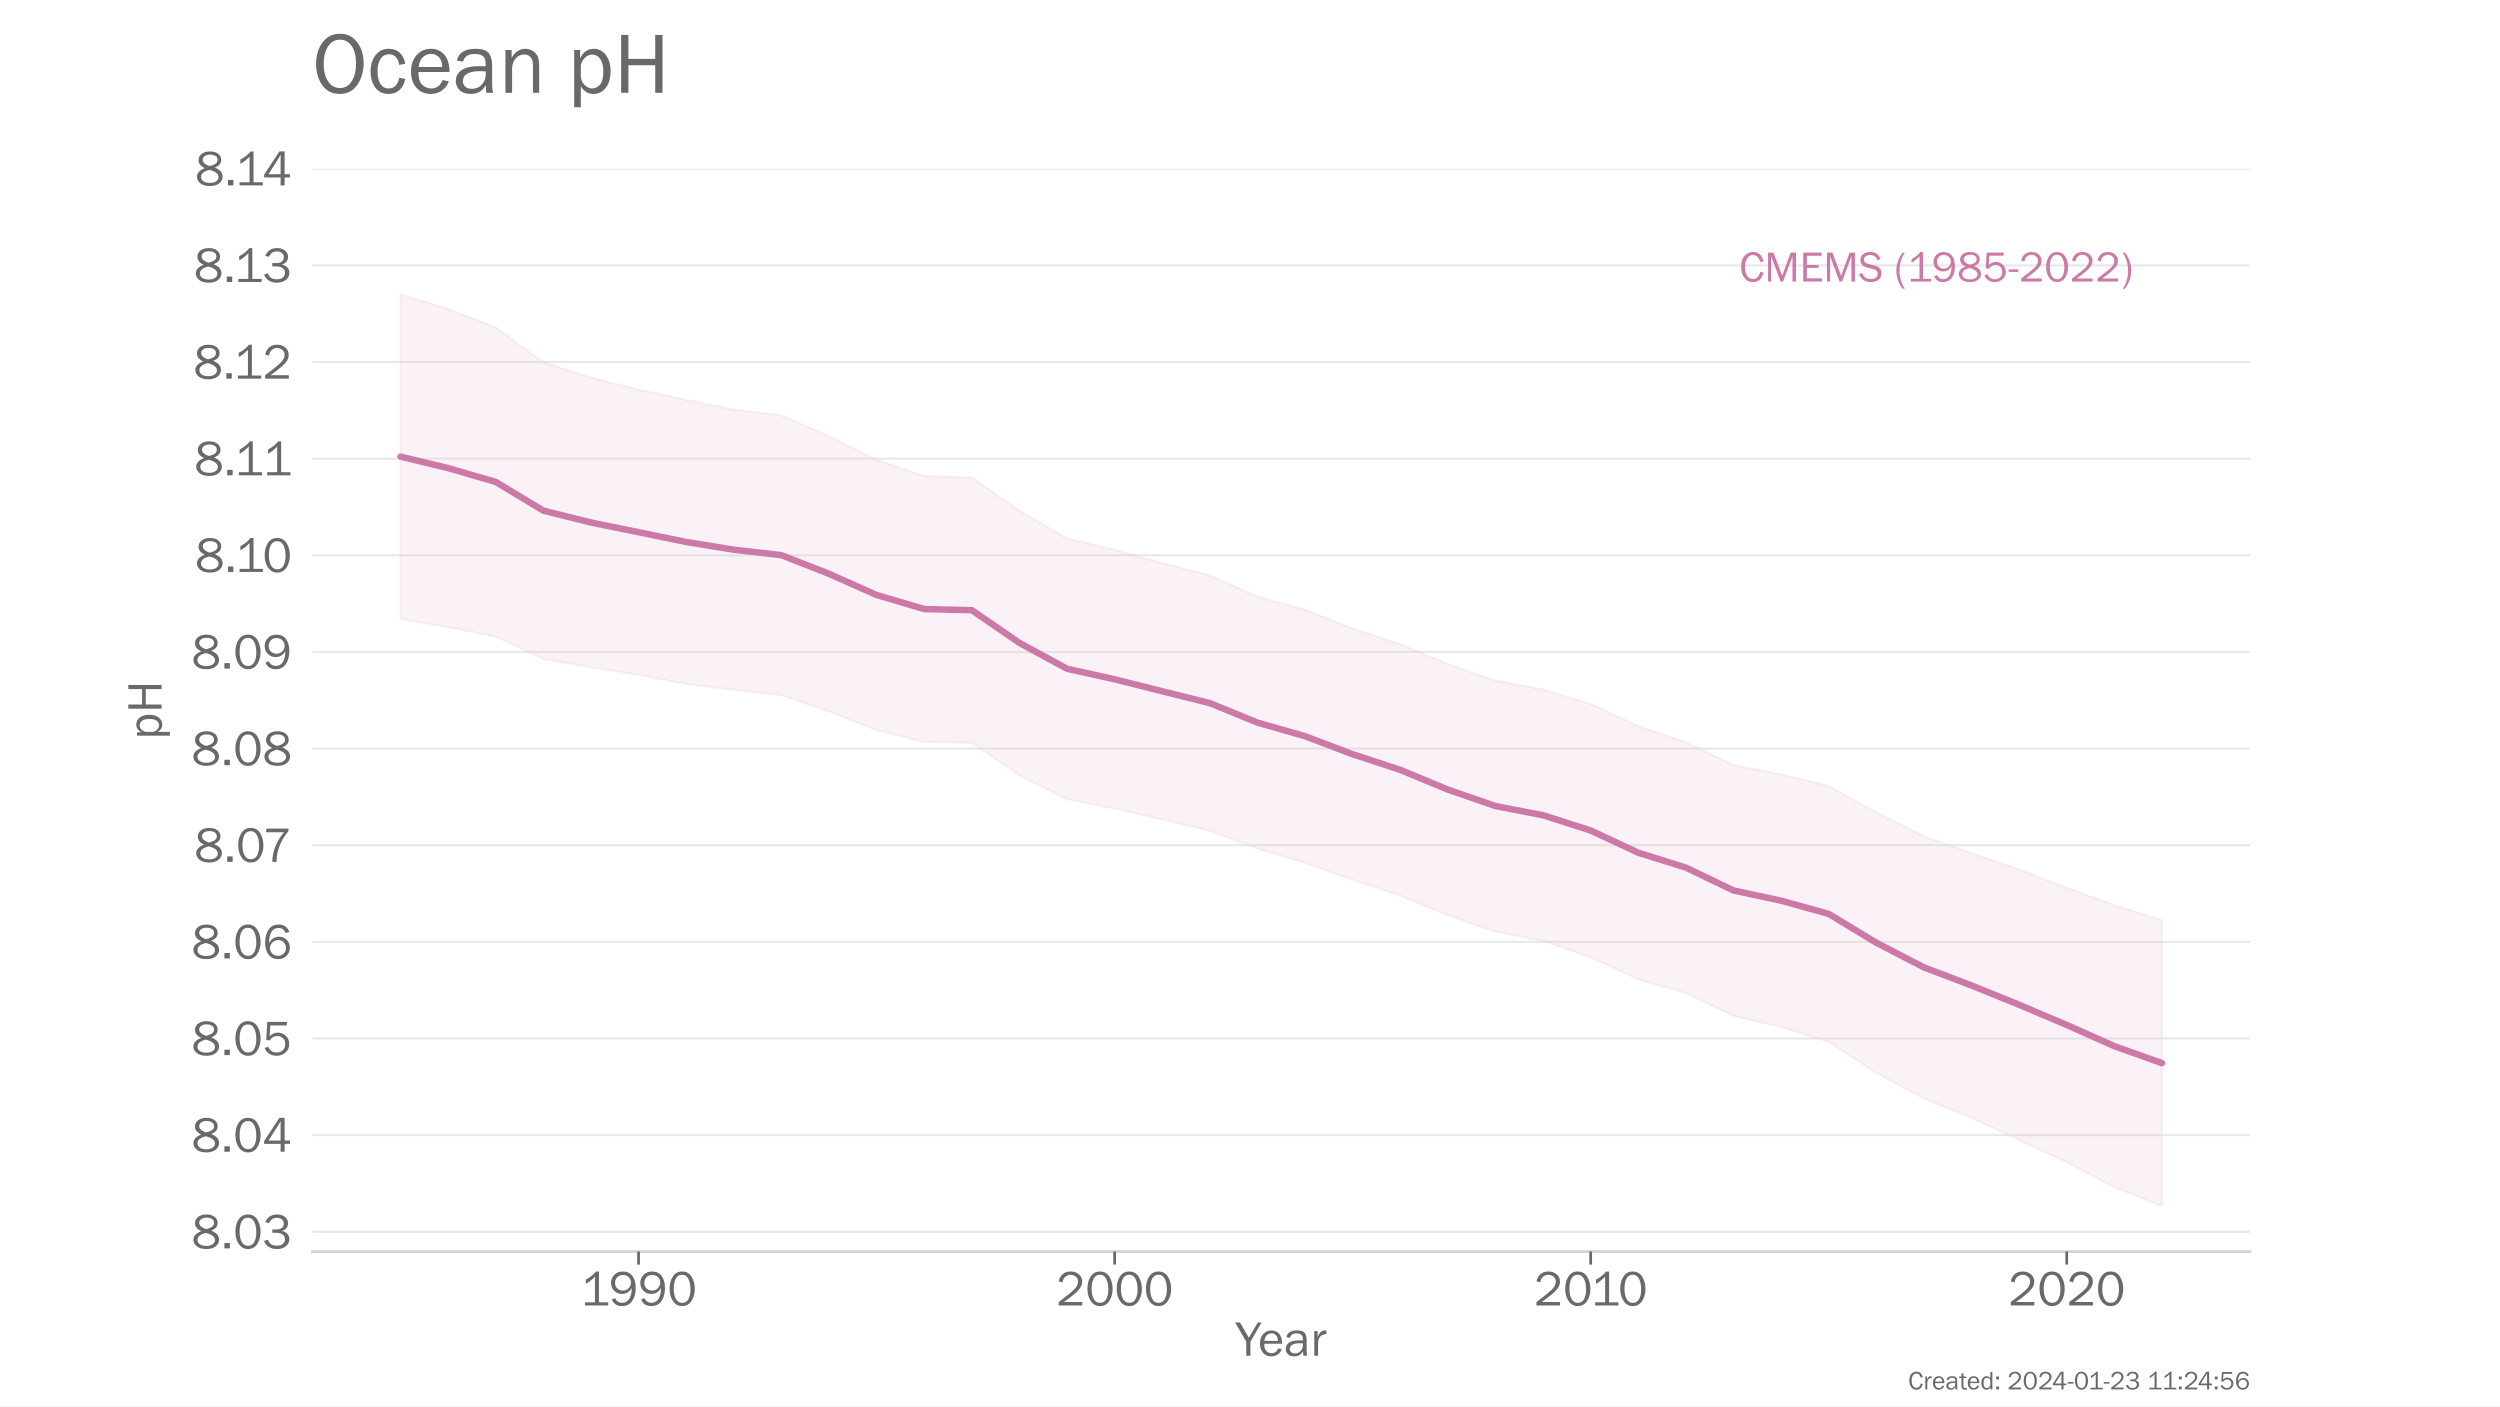
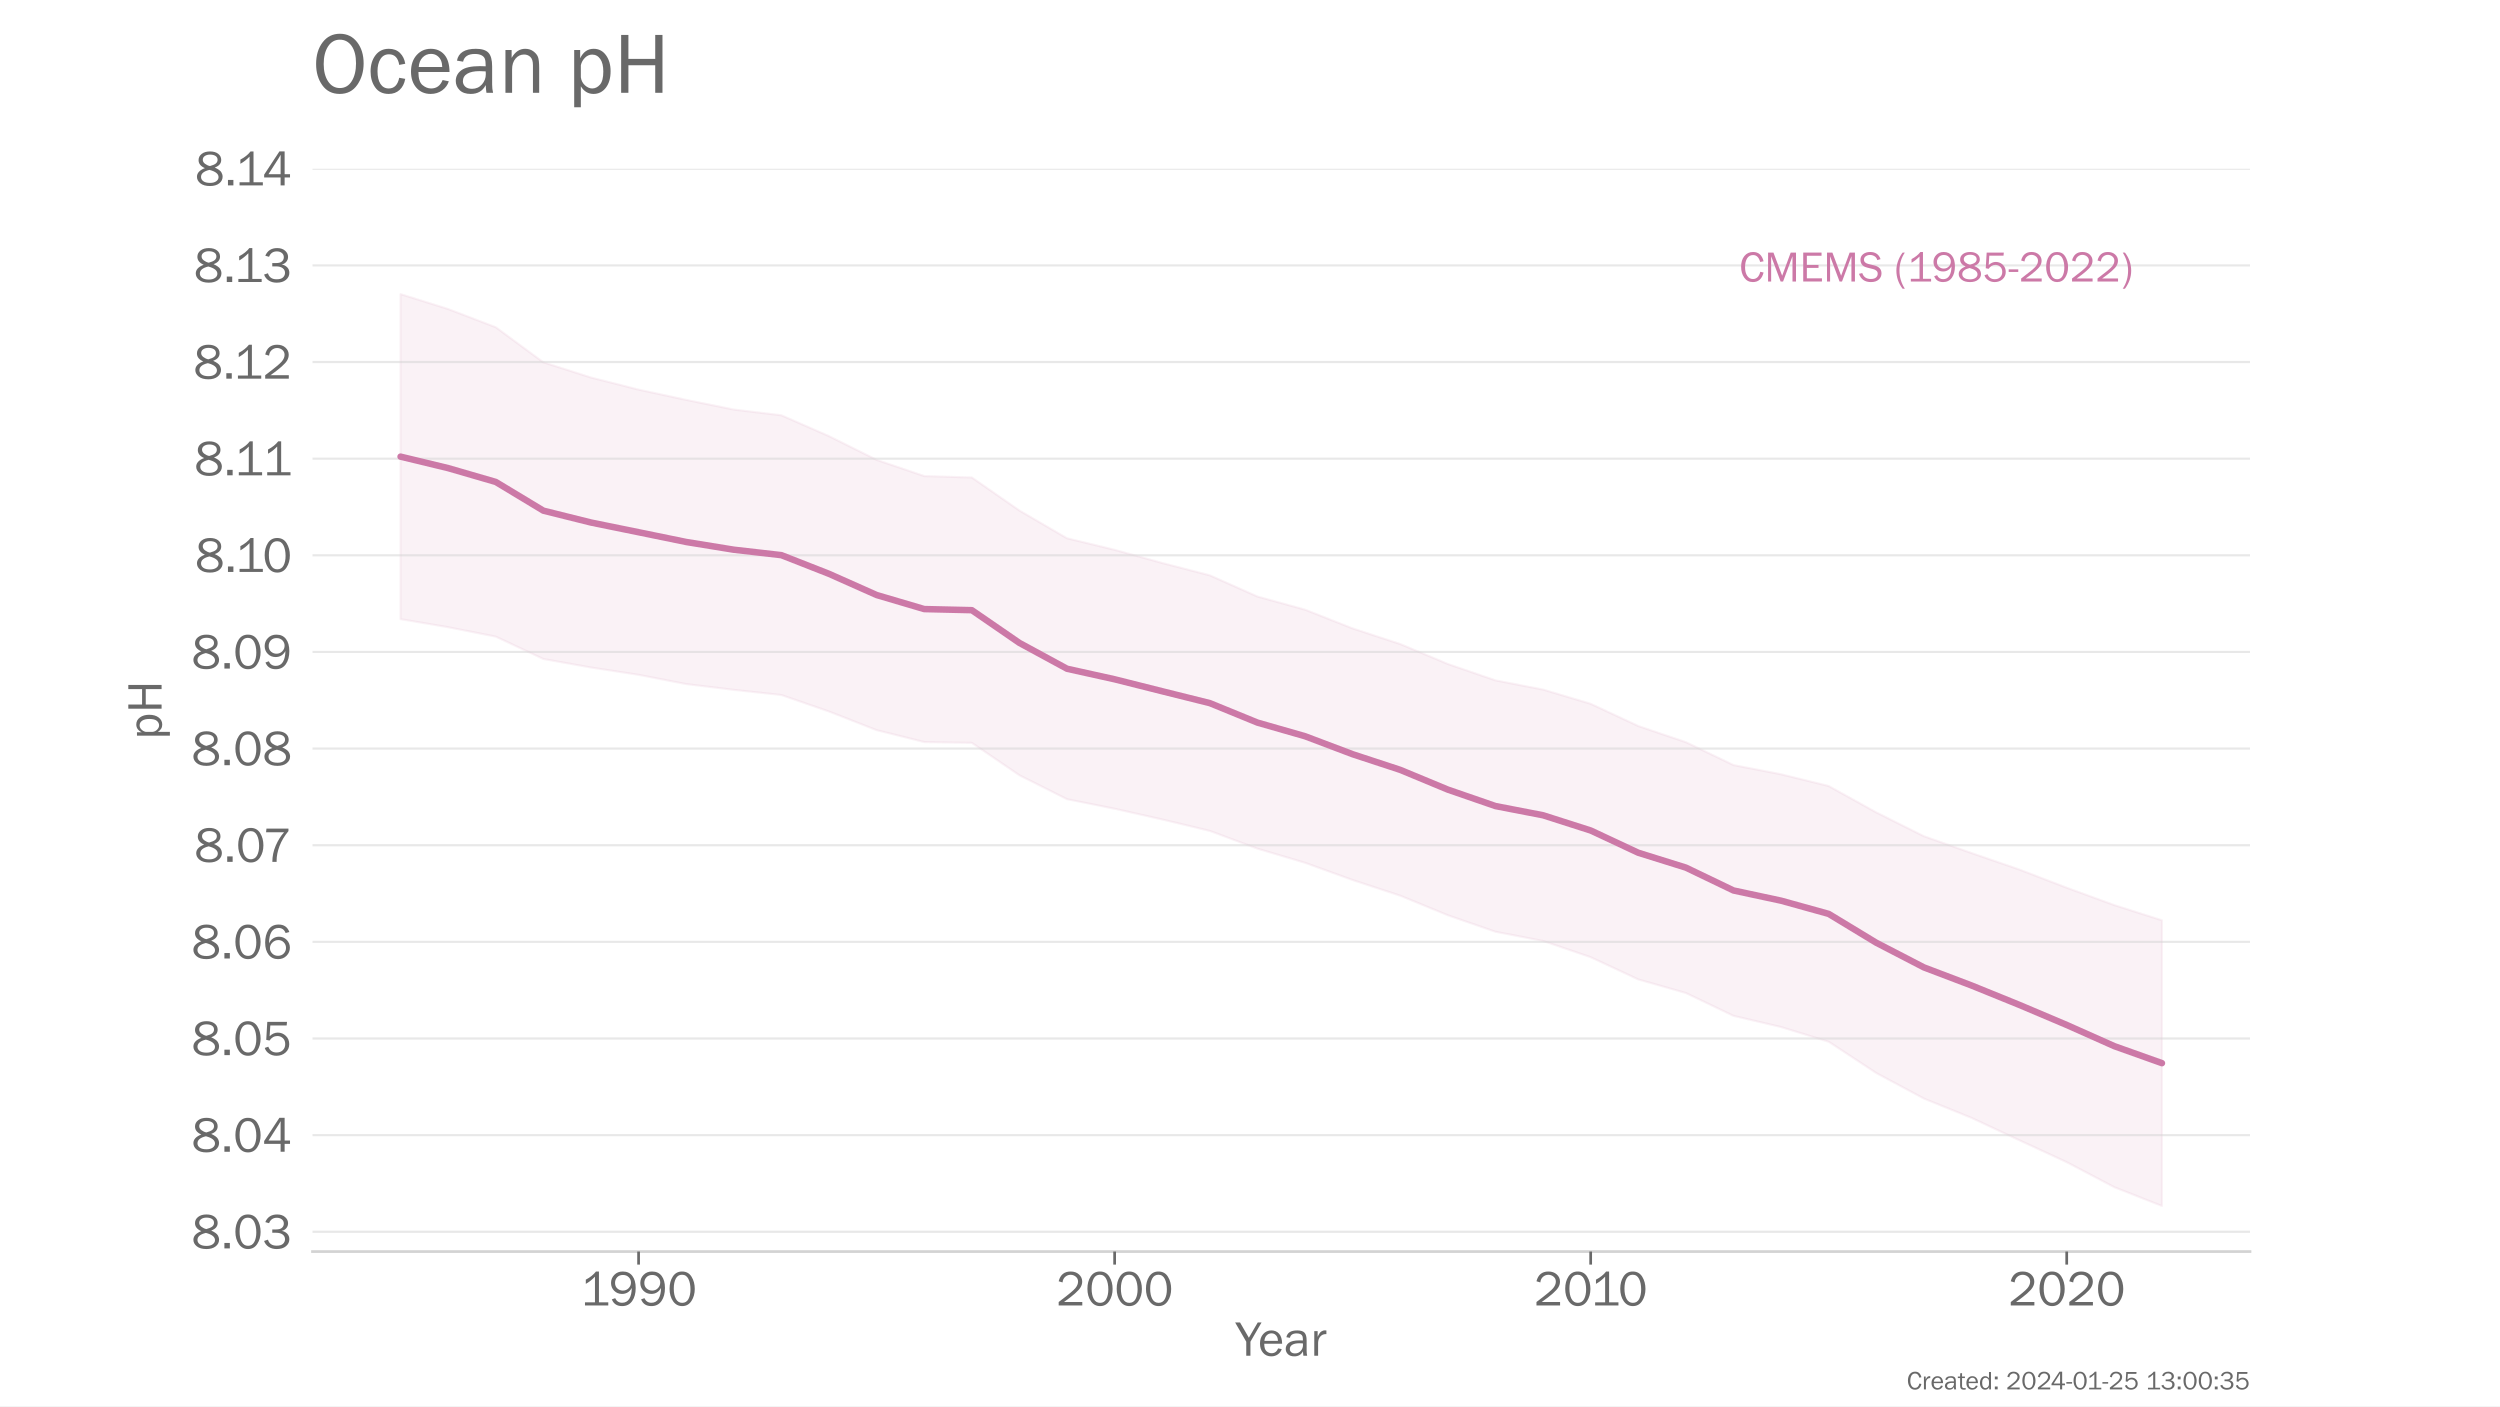
<svg xmlns="http://www.w3.org/2000/svg" xmlns:xlink="http://www.w3.org/1999/xlink" height="648pt" version="1.1" viewBox="0 0 1152 648" width="1152pt">
  <defs>
    <style type="text/css">*{stroke-linecap:butt;stroke-linejoin:round;}</style>
  </defs>
  <g id="figure_1">
    <g id="patch_1">
      <path d="M 0 648  L 1152 648  L 1152 0  L 0 0  z " style="fill:#ffffff;" />
    </g>
    <g id="axes_1">
      <g id="patch_2">
        <path d="M 144 576.72  L 1036.8 576.72  L 1036.8 77.76  L 144 77.76  z " style="fill:none;" />
      </g>
      <g id="PolyCollection_1">
        <defs>
-           <path d="M 184.582 -362.693  L 184.582 -512.468  L 206.518 -505.59  L 228.454 -497.2  L 250.39 -481.033  L 272.326 -474.03  L 294.262 -468.456  L 316.199 -463.726  L 338.135 -459.268  L 360.071 -456.632  L 382.007 -447.012  L 403.943 -436.083  L 425.879 -428.623  L 447.815 -427.968  L 469.751 -412.737  L 491.687 -399.957  L 513.624 -394.634  L 535.56 -388.554  L 557.496 -382.875  L 579.432 -373.111  L 601.368 -367.052  L 623.304 -358.414  L 645.24 -351.218  L 667.176 -342.025  L 689.113 -334.484  L 711.049 -330.232  L 732.985 -323.684  L 754.921 -313.441  L 776.857 -305.994  L 798.793 -295.451  L 820.729 -291.201  L 842.665 -285.787  L 864.601 -273.626  L 886.538 -262.672  L 908.474 -254.907  L 930.41 -247.355  L 952.346 -238.926  L 974.282 -230.919  L 996.218 -223.917  L 996.218 -92.289  L 996.218 -92.289  L 974.282 -100.932  L 952.346 -112.46  L 930.41 -122.615  L 908.474 -132.874  L 886.538 -141.774  L 864.601 -153.531  L 842.665 -167.964  L 820.729 -174.73  L 798.793 -179.882  L 776.857 -190.412  L 754.921 -196.665  L 732.985 -206.925  L 711.049 -214.409  L 689.113 -218.642  L 667.176 -226.253  L 645.24 -235.262  L 623.304 -242.479  L 601.368 -250.421  L 579.432 -256.942  L 557.496 -265.116  L 535.56 -270.376  L 513.624 -275.33  L 491.687 -279.723  L 469.751 -290.751  L 447.815 -305.698  L 425.879 -306.053  L 403.943 -311.546  L 382.007 -320.135  L 360.071 -327.731  L 338.135 -330.116  L 316.199 -332.775  L 294.262 -337.04  L 272.326 -340.41  L 250.39 -344.329  L 228.454 -354.637  L 206.518 -358.979  L 184.582 -362.693  z " id="mdb2632f5c4" style="stroke:#cc79a7;stroke-opacity:0.1;" />
+           <path d="M 184.582 -362.693  L 184.582 -512.468  L 206.518 -505.59  L 228.454 -497.2  L 250.39 -481.033  L 272.326 -474.03  L 294.262 -468.456  L 316.199 -463.726  L 338.135 -459.268  L 360.071 -456.632  L 382.007 -447.012  L 403.943 -436.083  L 425.879 -428.623  L 447.815 -427.968  L 469.751 -412.737  L 491.687 -399.957  L 513.624 -394.634  L 535.56 -388.554  L 557.496 -382.875  L 579.432 -373.111  L 601.368 -367.052  L 623.304 -358.414  L 645.24 -351.218  L 667.176 -342.025  L 689.113 -334.484  L 711.049 -330.232  L 732.985 -323.684  L 754.921 -313.441  L 776.857 -305.994  L 798.793 -295.451  L 820.729 -291.201  L 842.665 -285.787  L 864.601 -273.626  L 886.538 -262.672  L 908.474 -254.907  L 930.41 -247.355  L 952.346 -238.926  L 974.282 -230.919  L 996.218 -223.917  L 996.218 -92.289  L 996.218 -92.289  L 974.282 -100.932  L 952.346 -112.46  L 930.41 -122.615  L 908.474 -132.874  L 886.538 -141.774  L 864.601 -153.531  L 842.665 -167.964  L 820.729 -174.73  L 798.793 -179.882  L 776.857 -190.412  L 754.921 -196.665  L 732.985 -206.925  L 711.049 -214.409  L 689.113 -218.642  L 667.176 -226.253  L 645.24 -235.262  L 623.304 -242.479  L 601.368 -250.421  L 579.432 -256.942  L 557.496 -265.116  L 535.56 -270.376  L 513.624 -275.33  L 491.687 -279.723  L 469.751 -290.751  L 447.815 -305.698  L 425.879 -306.053  L 403.943 -311.546  L 382.007 -320.135  L 360.071 -327.731  L 338.135 -330.116  L 316.199 -332.775  L 294.262 -337.04  L 272.326 -340.41  L 250.39 -344.329  L 228.454 -354.637  L 206.518 -358.979  L 184.582 -362.693  z " id="mbf940d2baa" style="stroke:#cc79a7;stroke-opacity:0.1;" />
        </defs>
-         <g clip-path="url(#p70423dcedb)">
-           <use style="fill:#cc79a7;fill-opacity:0.1;stroke:#cc79a7;stroke-opacity:0.1;" x="0" xlink:href="#mdb2632f5c4" y="648" />
+         <g clip-path="url(#p3efdda2c97)">
+           <use style="fill:#cc79a7;fill-opacity:0.1;stroke:#cc79a7;stroke-opacity:0.1;" x="0" xlink:href="#mbf940d2baa" y="648" />
        </g>
      </g>
      <g id="patch_3">
        <path d="M 144 576.72  L 1036.8 576.72  " style="fill:none;stroke:#d3d3d3;stroke-linecap:square;stroke-linejoin:miter;stroke-width:1.25;" />
      </g>
      <g id="matplotlib.axis_1">
        <g id="xtick_1">
          <g id="line2d_1">
            <defs>
-               <path d="M 0 0  L 0 6  " id="mc99ee9c9a3" style="stroke:#696969;stroke-width:1.25;" />
+               <path d="M 0 0  L 0 6  " id="mc459b789fd" style="stroke:#696969;stroke-width:1.25;" />
            </defs>
            <g>
-               <use style="fill:#696969;stroke:#696969;stroke-width:1.25;" x="294.262" xlink:href="#mc99ee9c9a3" y="576.72" />
+               <use style="fill:#696969;stroke:#696969;stroke-width:1.25;" x="294.262" xlink:href="#mc459b789fd" y="576.72" />
            </g>
          </g>
          <g id="text_1">
            <g style="fill:#696969;" transform="translate(267.4458 601.5509)scale(0.23 -0.23)">
              <defs>
                <path d="M 55.859 6.203  L 55.859 0  L 9.188 0  L 9.188 6.203  L 29.203 6.203  L 29.203 57.672  Q 20.359 48.438 10.844 43.266  L 10.844 51.656  Q 23.969 58.547 31.203 68.016  L 37.156 68.016  L 37.156 6.203  z " id="FranklinGothic-Book-49" />
                <path d="M 5.719 12.156  L 12.406 14.594  Q 16.547 5.375 26.375 5.375  Q 35.891 5.375 40.703 13.375  Q 45.516 21.391 45.656 35.109  Q 39.109 23.094 25.984 23.094  Q 16.703 23.094 10.406 29.422  Q 4.109 35.75 4.109 45.062  Q 4.109 54.547 10.719 61.281  Q 17.328 68.016 27.594 68.016  Q 40.141 68.016 46.828 59.203  Q 53.516 50.391 53.516 34.969  Q 53.516 18.75 46.438 8.719  Q 39.359 -1.312 26.266 -1.312  Q 10.984 -1.312 5.719 12.156  z M 27.828 29.781  Q 34.719 29.781 39.375 34.594  Q 44.047 39.406 44.047 45.844  Q 44.047 52.094 39.625 56.578  Q 35.203 61.078 27.984 61.078  Q 20.656 61.078 16.406 56.469  Q 12.156 51.859 12.156 45.219  Q 12.156 38.094 16.859 33.938  Q 21.578 29.781 27.828 29.781  z " id="FranklinGothic-Book-57" />
                <path d="M 29.391 -1.312  Q 17.875 -1.312 10.984 8.672  Q 4.109 18.656 4.109 33.453  Q 4.109 48 10.641 58  Q 17.188 68.016 29.156 68.016  Q 41.656 68.016 48.125 57.562  Q 54.594 47.125 54.594 33.062  Q 54.594 19.281 47.953 8.984  Q 41.312 -1.312 29.391 -1.312  z M 29.438 5.219  Q 37.891 5.219 41.938 12.859  Q 46 20.516 46 32.078  Q 46 44.734 41.844 53.125  Q 37.703 61.531 29.047 61.531  Q 20.703 61.531 16.625 53.859  Q 12.547 46.188 12.547 33.688  Q 12.547 20.703 16.844 12.953  Q 21.141 5.219 29.438 5.219  z " id="FranklinGothic-Book-48" />
              </defs>
              <use xlink:href="#FranklinGothic-Book-49" />
              <use x="57.268" xlink:href="#FranklinGothic-Book-57" />
              <use x="115.91" xlink:href="#FranklinGothic-Book-57" />
              <use x="174.553" xlink:href="#FranklinGothic-Book-48" />
            </g>
          </g>
        </g>
        <g id="xtick_2">
          <g id="line2d_2">
            <g>
-               <use style="fill:#696969;stroke:#696969;stroke-width:1.25;" x="513.624" xlink:href="#mc99ee9c9a3" y="576.72" />
+               <use style="fill:#696969;stroke:#696969;stroke-width:1.25;" x="513.624" xlink:href="#mc459b789fd" y="576.72" />
            </g>
          </g>
          <g id="text_2">
            <g style="fill:#696969;" transform="translate(486.6489 601.5509)scale(0.23 -0.23)">
              <defs>
                <path d="M 52.484 6.938  L 52.484 0  L 5.172 0  L 5.172 6.938  Q 33.203 27.938 38.594 34.594  Q 44 41.266 44 47.797  Q 44 53.906 39.453 57.656  Q 34.906 61.422 29 61.422  Q 22.906 61.422 18.219 57.297  Q 13.531 53.172 12.938 46.094  L 5.172 48.438  Q 10.062 68.016 29.109 68.016  Q 39.406 68.016 45.844 62.156  Q 52.297 56.297 52.297 47.859  Q 52.297 42.047 49.234 36.672  Q 46.188 31.297 37.688 23.828  Q 29.203 16.359 15.719 6.938  z " id="FranklinGothic-Book-50" />
              </defs>
              <use xlink:href="#FranklinGothic-Book-50" />
              <use x="58.643" xlink:href="#FranklinGothic-Book-48" />
              <use x="117.285" xlink:href="#FranklinGothic-Book-48" />
              <use x="175.928" xlink:href="#FranklinGothic-Book-48" />
            </g>
          </g>
        </g>
        <g id="xtick_3">
          <g id="line2d_3">
            <g>
-               <use style="fill:#696969;stroke:#696969;stroke-width:1.25;" x="732.985" xlink:href="#mc99ee9c9a3" y="576.72" />
+               <use style="fill:#696969;stroke:#696969;stroke-width:1.25;" x="732.985" xlink:href="#mc459b789fd" y="576.72" />
            </g>
          </g>
          <g id="text_3">
            <g style="fill:#696969;" transform="translate(706.8151 601.5509)scale(0.23 -0.23)">
              <use xlink:href="#FranklinGothic-Book-50" />
              <use x="58.643" xlink:href="#FranklinGothic-Book-48" />
              <use x="113.535" xlink:href="#FranklinGothic-Book-49" />
              <use x="168.928" xlink:href="#FranklinGothic-Book-48" />
            </g>
          </g>
        </g>
        <g id="xtick_4">
          <g id="line2d_4">
            <g>
-               <use style="fill:#696969;stroke:#696969;stroke-width:1.25;" x="952.346" xlink:href="#mc99ee9c9a3" y="576.72" />
+               <use style="fill:#696969;stroke:#696969;stroke-width:1.25;" x="952.346" xlink:href="#mc459b789fd" y="576.72" />
            </g>
          </g>
          <g id="text_4">
            <g style="fill:#696969;" transform="translate(925.3713 601.5509)scale(0.23 -0.23)">
              <use xlink:href="#FranklinGothic-Book-50" />
              <use x="58.643" xlink:href="#FranklinGothic-Book-48" />
              <use x="117.285" xlink:href="#FranklinGothic-Book-50" />
              <use x="175.928" xlink:href="#FranklinGothic-Book-48" />
            </g>
          </g>
        </g>
        <g id="text_5">
          <g style="fill:#696969;" transform="translate(569.3658 624.7128)scale(0.23 -0.23)">
            <defs>
              <path d="M 52 66.656  L 29.688 28.031  L 29.688 0  L 21.344 0  L 21.344 28.031  L -0.984 66.656  L 8.844 66.656  L 26.562 35.984  L 44.391 66.656  z " id="FranklinGothic-Book-89" />
              <path d="M 40.234 14.703  L 47.359 13.234  Q 45.406 6.938 39.734 2.812  Q 34.078 -1.312 26.422 -1.312  Q 16.312 -1.312 10.062 5.781  Q 3.812 12.891 3.812 24.422  Q 3.812 36.188 10.297 43.438  Q 16.797 50.688 26.609 50.688  Q 36.281 50.688 42.156 44  Q 48.047 37.312 48.188 23.969  L 12.359 23.969  Q 12.359 12.797 17.047 8.891  Q 21.734 4.984 26.953 4.984  Q 36.375 4.984 40.234 14.703  z M 39.797 29.688  Q 39.703 33.844 38.422 37.062  Q 37.156 40.281 34.125 42.547  Q 31.109 44.828 26.859 44.828  Q 21.141 44.828 17.156 40.719  Q 13.188 36.625 12.703 29.688  z " id="FranklinGothic-Book-101" />
              <path d="M 46.297 0  L 38.672 0  Q 38.234 2.344 37.797 8.891  Q 32.719 -1.312 20.516 -1.312  Q 12.203 -1.312 7.766 3.078  Q 3.328 7.469 3.328 13.625  Q 3.328 21.094 9.672 25.906  Q 16.016 30.719 31.25 30.719  Q 33.297 30.719 37.797 30.516  Q 37.797 36.375 36.891 38.984  Q 35.984 41.609 33.047 43.172  Q 30.125 44.734 25.344 44.734  Q 13.672 44.734 11.766 35.844  L 4.688 37.062  Q 7.281 50.688 26.469 50.688  Q 36.672 50.688 40.938 46.172  Q 45.219 41.656 45.219 30.516  L 45.219 9.578  Q 45.219 4.344 46.297 0  z M 37.797 24.656  Q 33.109 24.953 30.672 24.953  Q 21.578 24.953 16.547 21.969  Q 11.531 19 11.531 13.281  Q 11.531 9.672 14.234 7.125  Q 16.938 4.594 22.078 4.594  Q 29 4.594 33.469 9.625  Q 37.938 14.656 37.938 21.438  Q 37.938 22.797 37.797 24.656  z " id="FranklinGothic-Book-97" />
              <path d="M 15.328 0  L 7.672 0  L 7.672 49.312  L 14.406 49.312  L 14.406 37.797  Q 17.969 45.953 21.547 48.359  Q 25.141 50.781 28.906 50.781  Q 30.078 50.781 31.938 50.594  L 31.938 43.266  L 30.375 43.266  Q 24.031 43.266 19.828 38.531  Q 15.625 33.797 15.328 26.078  z " id="FranklinGothic-Book-114" />
            </defs>
            <use xlink:href="#FranklinGothic-Book-89" />
            <use x="45.025" xlink:href="#FranklinGothic-Book-101" />
            <use x="97.076" xlink:href="#FranklinGothic-Book-97" />
            <use x="149.957" xlink:href="#FranklinGothic-Book-114" />
          </g>
        </g>
      </g>
      <g id="matplotlib.axis_2">
        <g id="ytick_1">
          <g id="line2d_5">
-             <path clip-path="url(#p70423dcedb)" d="M 144 567.6  L 1036.8 567.6  " style="fill:none;stroke:#d3d3d3;stroke-linecap:round;stroke-opacity:0.5;" />
+             <path clip-path="url(#p3efdda2c97)" d="M 144 567.6  L 1036.8 567.6  " style="fill:none;stroke:#d3d3d3;stroke-linecap:round;stroke-opacity:0.5;" />
          </g>
          <g id="text_6">
            <g style="fill:#696969;" transform="translate(88.28797 575.265)scale(0.23 -0.23)">
              <defs>
                <path d="M 19.484 34.578  Q 6.844 40.094 6.844 50.594  Q 6.844 58.203 13.141 63.109  Q 19.438 68.016 29.828 68.016  Q 40.094 68.016 46.141 63.297  Q 52.203 58.594 52.203 50.984  Q 52.203 40.375 39.266 35.797  Q 49.703 30.953 52.359 26.453  Q 55.031 21.969 55.031 17.484  Q 55.031 9.469 48.219 4.078  Q 41.406 -1.312 29.734 -1.312  Q 17.281 -1.312 10.438 4.172  Q 3.609 9.672 3.609 17.234  Q 3.609 28.516 19.484 34.578  z M 29.594 38.719  Q 37.984 40.969 41.453 43.891  Q 44.922 46.828 44.922 51.219  Q 44.922 56.344 40.797 59  Q 36.672 61.672 29.938 61.672  Q 23.484 61.672 19.375 58.859  Q 15.281 56.062 15.281 51.312  Q 15.281 46.625 19.844 43.203  Q 24.422 39.797 29.594 38.719  z M 28.656 31.062  Q 11.766 27.047 11.766 16.938  Q 11.766 11.672 16.375 8.328  Q 21 4.984 29.984 4.984  Q 37.594 4.984 42.234 8.25  Q 46.875 11.531 46.875 16.609  Q 46.875 26.312 28.656 31.062  z " id="FranklinGothic-Book-56" />
                <path d="M 17.969 10.938  L 17.969 0  L 7.078 0  L 7.078 10.938  z " id="FranklinGothic-Book-46" />
                <path d="M 19.344 31.344  L 19.344 37.984  L 26.953 37.984  Q 35.297 37.984 38.891 41.406  Q 42.484 44.828 42.484 49.703  Q 42.484 55.078 38.469 58.219  Q 34.469 61.375 28.422 61.375  Q 17.188 61.375 12.891 50.531  L 5.375 52.688  Q 11.812 68.016 29.203 68.016  Q 38.969 68.016 44.969 62.812  Q 50.984 57.625 50.984 50.297  Q 50.984 44.625 47.359 40.406  Q 43.75 36.188 38.094 35.109  Q 44.438 34.188 49 29.781  Q 53.562 25.391 53.562 18.406  Q 53.562 10.062 46.766 4.375  Q 39.984 -1.312 28.172 -1.312  Q 18.797 -1.312 12.125 3.125  Q 5.469 7.562 2.938 14.938  L 10.688 17.531  Q 14.203 5.469 28.031 5.469  Q 37.016 5.469 40.938 9.297  Q 44.875 13.141 44.875 18.453  Q 44.875 24.219 40.156 27.781  Q 35.453 31.344 26.953 31.344  z " id="FranklinGothic-Book-51" />
              </defs>
              <use xlink:href="#FranklinGothic-Book-56" />
              <use x="58.643" xlink:href="#FranklinGothic-Book-46" />
              <use x="83.643" xlink:href="#FranklinGothic-Book-48" />
              <use x="142.285" xlink:href="#FranklinGothic-Book-51" />
            </g>
          </g>
        </g>
        <g id="ytick_2">
          <g id="line2d_6">
-             <path clip-path="url(#p70423dcedb)" d="M 144 523.069  L 1036.8 523.069  " style="fill:none;stroke:#d3d3d3;stroke-linecap:round;stroke-opacity:0.5;" />
+             <path clip-path="url(#p3efdda2c97)" d="M 144 523.069  L 1036.8 523.069  " style="fill:none;stroke:#d3d3d3;stroke-linecap:round;stroke-opacity:0.5;" />
          </g>
          <g id="text_7">
            <g style="fill:#696969;" transform="translate(88.28797 530.7342)scale(0.23 -0.23)">
              <defs>
                <path d="M 44.094 0  L 36.031 0  L 36.031 15.875  L 3.078 15.875  L 3.078 21.484  L 33.641 68.062  L 44.094 68.062  L 44.094 22.469  L 54.891 22.469  L 54.891 15.875  L 44.094 15.875  z M 36.031 22.469  L 36.031 54  Q 36.031 57.422 36.188 61.375  Q 34.078 57.516 32.562 55.125  L 11.766 22.469  z " id="FranklinGothic-Book-52" />
              </defs>
              <use xlink:href="#FranklinGothic-Book-56" />
              <use x="58.643" xlink:href="#FranklinGothic-Book-46" />
              <use x="83.643" xlink:href="#FranklinGothic-Book-48" />
              <use x="142.285" xlink:href="#FranklinGothic-Book-52" />
            </g>
          </g>
        </g>
        <g id="ytick_3">
          <g id="line2d_7">
-             <path clip-path="url(#p70423dcedb)" d="M 144 478.538  L 1036.8 478.538  " style="fill:none;stroke:#d3d3d3;stroke-linecap:round;stroke-opacity:0.5;" />
+             <path clip-path="url(#p3efdda2c97)" d="M 144 478.538  L 1036.8 478.538  " style="fill:none;stroke:#d3d3d3;stroke-linecap:round;stroke-opacity:0.5;" />
          </g>
          <g id="text_8">
            <g style="fill:#696969;" transform="translate(88.28797 486.2033)scale(0.23 -0.23)">
              <defs>
                <path d="M 48.875 66.656  L 48.188 59.469  L 15.438 59.469  L 14.016 37.844  Q 21.438 45.125 30.328 45.125  Q 39.703 45.125 46.516 38.625  Q 53.328 32.125 53.328 22.016  Q 53.328 11.766 45.922 5.219  Q 38.531 -1.312 27.828 -1.312  Q 19.438 -1.312 12.891 3.078  Q 6.344 7.469 4.297 14.453  L 11.422 16.891  Q 15.828 5.281 27.938 5.281  Q 35.891 5.281 40.578 9.984  Q 45.266 14.703 45.266 22.016  Q 45.266 29.688 40.625 33.984  Q 35.984 38.281 29.5 38.281  Q 20.016 38.281 13.812 29.203  L 7.234 30.609  L 9.375 66.656  z " id="FranklinGothic-Book-53" />
              </defs>
              <use xlink:href="#FranklinGothic-Book-56" />
              <use x="58.643" xlink:href="#FranklinGothic-Book-46" />
              <use x="83.643" xlink:href="#FranklinGothic-Book-48" />
              <use x="142.285" xlink:href="#FranklinGothic-Book-53" />
            </g>
          </g>
        </g>
        <g id="ytick_4">
          <g id="line2d_8">
-             <path clip-path="url(#p70423dcedb)" d="M 144 434.007  L 1036.8 434.007  " style="fill:none;stroke:#d3d3d3;stroke-linecap:round;stroke-opacity:0.5;" />
+             <path clip-path="url(#p3efdda2c97)" d="M 144 434.007  L 1036.8 434.007  " style="fill:none;stroke:#d3d3d3;stroke-linecap:round;stroke-opacity:0.5;" />
          </g>
          <g id="text_9">
            <g style="fill:#696969;" transform="translate(88.28797 441.6724)scale(0.23 -0.23)">
              <defs>
                <path d="M 53.562 53.031  L 46.047 50.984  Q 42.188 61.141 31.984 61.141  Q 13.234 61.141 12.797 30.125  Q 15.766 37.016 21.234 40.328  Q 26.703 43.656 32.812 43.656  Q 42.094 43.656 48.359 37.188  Q 54.641 30.719 54.641 21.688  Q 54.641 12.312 47.969 5.5  Q 41.312 -1.312 30.906 -1.312  Q 19.094 -1.312 12.078 7.594  Q 5.078 16.5 5.078 31.844  Q 5.078 46.828 11.688 57.422  Q 18.312 68.016 32.172 68.016  Q 48.141 68.016 53.562 53.031  z M 30.766 5.375  Q 37.844 5.375 42.359 10.031  Q 46.875 14.703 46.875 21.234  Q 46.875 27.688 42.453 32.297  Q 38.031 36.922 31.5 36.922  Q 24.75 36.922 19.719 32.078  Q 14.703 27.25 14.703 20.75  Q 14.703 14.75 19.188 10.062  Q 23.688 5.375 30.766 5.375  z " id="FranklinGothic-Book-54" />
              </defs>
              <use xlink:href="#FranklinGothic-Book-56" />
              <use x="58.643" xlink:href="#FranklinGothic-Book-46" />
              <use x="83.643" xlink:href="#FranklinGothic-Book-48" />
              <use x="142.285" xlink:href="#FranklinGothic-Book-54" />
            </g>
          </g>
        </g>
        <g id="ytick_5">
          <g id="line2d_9">
-             <path clip-path="url(#p70423dcedb)" d="M 144 389.476  L 1036.8 389.476  " style="fill:none;stroke:#d3d3d3;stroke-linecap:round;stroke-opacity:0.5;" />
+             <path clip-path="url(#p3efdda2c97)" d="M 144 389.476  L 1036.8 389.476  " style="fill:none;stroke:#d3d3d3;stroke-linecap:round;stroke-opacity:0.5;" />
          </g>
          <g id="text_10">
            <g style="fill:#696969;" transform="translate(89.58172 397.1416)scale(0.23 -0.23)">
              <defs>
                <path d="M 28.078 0  L 19.484 0  Q 19.484 16.75 26.312 32.594  Q 33.156 48.438 43.062 59.328  L 6.891 59.328  L 7.719 66.656  L 51.766 66.656  L 51.766 61.672  Q 39.844 47.312 33.938 31.781  Q 28.031 16.266 28.031 2.297  Q 28.031 1.516 28.078 0  z " id="FranklinGothic-Book-55" />
              </defs>
              <use xlink:href="#FranklinGothic-Book-56" />
              <use x="58.643" xlink:href="#FranklinGothic-Book-46" />
              <use x="83.643" xlink:href="#FranklinGothic-Book-48" />
              <use x="136.66" xlink:href="#FranklinGothic-Book-55" />
            </g>
          </g>
        </g>
        <g id="ytick_6">
          <g id="line2d_10">
-             <path clip-path="url(#p70423dcedb)" d="M 144 344.945  L 1036.8 344.945  " style="fill:none;stroke:#d3d3d3;stroke-linecap:round;stroke-opacity:0.5;" />
+             <path clip-path="url(#p3efdda2c97)" d="M 144 344.945  L 1036.8 344.945  " style="fill:none;stroke:#d3d3d3;stroke-linecap:round;stroke-opacity:0.5;" />
          </g>
          <g id="text_11">
            <g style="fill:#696969;" transform="translate(88.28797 352.6107)scale(0.23 -0.23)">
              <use xlink:href="#FranklinGothic-Book-56" />
              <use x="58.643" xlink:href="#FranklinGothic-Book-46" />
              <use x="83.643" xlink:href="#FranklinGothic-Book-48" />
              <use x="142.285" xlink:href="#FranklinGothic-Book-56" />
            </g>
          </g>
        </g>
        <g id="ytick_7">
          <g id="line2d_11">
-             <path clip-path="url(#p70423dcedb)" d="M 144 300.414  L 1036.8 300.414  " style="fill:none;stroke:#d3d3d3;stroke-linecap:round;stroke-opacity:0.5;" />
+             <path clip-path="url(#p3efdda2c97)" d="M 144 300.414  L 1036.8 300.414  " style="fill:none;stroke:#d3d3d3;stroke-linecap:round;stroke-opacity:0.5;" />
          </g>
          <g id="text_12">
            <g style="fill:#696969;" transform="translate(88.28797 308.0798)scale(0.23 -0.23)">
              <use xlink:href="#FranklinGothic-Book-56" />
              <use x="58.643" xlink:href="#FranklinGothic-Book-46" />
              <use x="83.643" xlink:href="#FranklinGothic-Book-48" />
              <use x="142.285" xlink:href="#FranklinGothic-Book-57" />
            </g>
          </g>
        </g>
        <g id="ytick_8">
          <g id="line2d_12">
-             <path clip-path="url(#p70423dcedb)" d="M 144 255.883  L 1036.8 255.883  " style="fill:none;stroke:#d3d3d3;stroke-linecap:round;stroke-opacity:0.5;" />
+             <path clip-path="url(#p3efdda2c97)" d="M 144 255.883  L 1036.8 255.883  " style="fill:none;stroke:#d3d3d3;stroke-linecap:round;stroke-opacity:0.5;" />
          </g>
          <g id="text_13">
            <g style="fill:#696969;" transform="translate(89.92672 263.5489)scale(0.23 -0.23)">
              <use xlink:href="#FranklinGothic-Book-56" />
              <use x="58.643" xlink:href="#FranklinGothic-Book-46" />
              <use x="79.768" xlink:href="#FranklinGothic-Book-49" />
              <use x="135.16" xlink:href="#FranklinGothic-Book-48" />
            </g>
          </g>
        </g>
        <g id="ytick_9">
          <g id="line2d_13">
-             <path clip-path="url(#p70423dcedb)" d="M 144 211.353  L 1036.8 211.353  " style="fill:none;stroke:#d3d3d3;stroke-linecap:round;stroke-opacity:0.5;" />
+             <path clip-path="url(#p3efdda2c97)" d="M 144 211.353  L 1036.8 211.353  " style="fill:none;stroke:#d3d3d3;stroke-linecap:round;stroke-opacity:0.5;" />
          </g>
          <g id="text_14">
            <g style="fill:#696969;" transform="translate(89.58172 219.0181)scale(0.23 -0.23)">
              <use xlink:href="#FranklinGothic-Book-56" />
              <use x="58.643" xlink:href="#FranklinGothic-Book-46" />
              <use x="79.768" xlink:href="#FranklinGothic-Book-49" />
              <use x="136.66" xlink:href="#FranklinGothic-Book-49" />
            </g>
          </g>
        </g>
        <g id="ytick_10">
          <g id="line2d_14">
-             <path clip-path="url(#p70423dcedb)" d="M 144 166.822  L 1036.8 166.822  " style="fill:none;stroke:#d3d3d3;stroke-linecap:round;stroke-opacity:0.5;" />
+             <path clip-path="url(#p3efdda2c97)" d="M 144 166.822  L 1036.8 166.822  " style="fill:none;stroke:#d3d3d3;stroke-linecap:round;stroke-opacity:0.5;" />
          </g>
          <g id="text_15">
            <g style="fill:#696969;" transform="translate(89.17922 174.4872)scale(0.23 -0.23)">
              <use xlink:href="#FranklinGothic-Book-56" />
              <use x="58.643" xlink:href="#FranklinGothic-Book-46" />
              <use x="79.768" xlink:href="#FranklinGothic-Book-49" />
              <use x="138.41" xlink:href="#FranklinGothic-Book-50" />
            </g>
          </g>
        </g>
        <g id="ytick_11">
          <g id="line2d_15">
-             <path clip-path="url(#p70423dcedb)" d="M 144 122.291  L 1036.8 122.291  " style="fill:none;stroke:#d3d3d3;stroke-linecap:round;stroke-opacity:0.5;" />
+             <path clip-path="url(#p3efdda2c97)" d="M 144 122.291  L 1036.8 122.291  " style="fill:none;stroke:#d3d3d3;stroke-linecap:round;stroke-opacity:0.5;" />
          </g>
          <g id="text_16">
            <g style="fill:#696969;" transform="translate(89.38047 129.9563)scale(0.23 -0.23)">
              <use xlink:href="#FranklinGothic-Book-56" />
              <use x="58.643" xlink:href="#FranklinGothic-Book-46" />
              <use x="79.768" xlink:href="#FranklinGothic-Book-49" />
              <use x="137.535" xlink:href="#FranklinGothic-Book-51" />
            </g>
          </g>
        </g>
        <g id="ytick_12">
          <g id="line2d_16">
-             <path clip-path="url(#p70423dcedb)" d="M 144 77.76  L 1036.8 77.76  " style="fill:none;stroke:#d3d3d3;stroke-linecap:round;stroke-opacity:0.5;" />
+             <path clip-path="url(#p3efdda2c97)" d="M 144 77.76  L 1036.8 77.76  " style="fill:none;stroke:#d3d3d3;stroke-linecap:round;stroke-opacity:0.5;" />
          </g>
          <g id="text_17">
            <g style="fill:#696969;" transform="translate(89.92672 85.42547)scale(0.23 -0.23)">
              <use xlink:href="#FranklinGothic-Book-56" />
              <use x="58.643" xlink:href="#FranklinGothic-Book-46" />
              <use x="79.768" xlink:href="#FranklinGothic-Book-49" />
              <use x="135.16" xlink:href="#FranklinGothic-Book-52" />
            </g>
          </g>
        </g>
        <g id="text_18">
          <g style="fill:#696969;" transform="translate(74.45703 340.7741)rotate(-90)scale(0.23 -0.23)">
            <defs>
              <path d="M 15.328 -16.656  L 7.672 -16.656  L 7.672 49.312  L 14.547 49.312  L 14.547 39.75  Q 19.781 50.688 30.125 50.688  Q 38.875 50.688 44.234 43.375  Q 49.609 36.078 49.609 24.906  Q 49.609 12.844 44.094 5.766  Q 38.578 -1.312 29.938 -1.312  Q 20.656 -1.312 15.328 7.516  z M 15.328 31.781  L 15.328 17.922  Q 16.062 12.312 20.062 8.641  Q 24.078 4.984 28.422 4.984  Q 33.453 4.984 37.328 9.375  Q 41.219 13.766 41.219 24.562  Q 41.219 33.891 37.703 38.938  Q 34.188 44 28.375 44  Q 23.781 44 20.141 40.422  Q 16.5 36.859 15.328 31.781  z " id="FranklinGothic-Book-112" />
              <path d="M 55.953 0  L 47.609 0  L 47.609 31.734  L 16.703 31.734  L 16.703 0  L 8.344 0  L 8.344 66.656  L 16.703 66.656  L 16.703 39.062  L 47.609 39.062  L 47.609 66.656  L 55.953 66.656  z " id="FranklinGothic-Book-72" />
            </defs>
            <use xlink:href="#FranklinGothic-Book-112" />
            <use x="53.418" xlink:href="#FranklinGothic-Book-72" />
          </g>
        </g>
      </g>
      <g id="text_19">
        <g style="fill:#696969;" transform="translate(144 42.76)scale(0.4 -0.4)">
          <defs>
            <path d="M 31.344 -1.312  Q 18.5 -1.312 11.328 8.672  Q 4.156 18.656 4.156 33.156  Q 4.156 48.297 11.672 58.156  Q 19.188 68.016 31.594 68.016  Q 43.953 68.016 51.422 58.328  Q 58.891 48.641 58.891 33.891  Q 58.891 19.734 51.641 9.203  Q 44.391 -1.312 31.344 -1.312  z M 31.547 5.469  Q 40.281 5.469 45.203 13.422  Q 50.141 21.391 50.141 33.938  Q 50.141 46.828 45.031 54  Q 39.938 61.188 31.5 61.188  Q 22.953 61.188 17.922 53.422  Q 12.891 45.656 12.891 33.109  Q 12.891 20.844 17.969 13.156  Q 23.047 5.469 31.547 5.469  z " id="FranklinGothic-Book-79" />
            <path d="M 36.812 17.281  L 43.75 16.062  Q 42.281 7.906 37.25 3.297  Q 32.234 -1.312 24.703 -1.312  Q 14.5 -1.312 9.156 6.203  Q 3.812 13.719 3.812 24.562  Q 3.812 35.797 9.453 43.234  Q 15.094 50.688 24.812 50.688  Q 32.859 50.688 37.719 45.875  Q 42.578 41.062 43.75 33.453  L 36.812 32.125  Q 34.859 44.344 25 44.344  Q 18.656 44.344 15.234 38.938  Q 11.812 33.547 11.812 24.953  Q 11.812 15.484 15.203 10.234  Q 18.609 4.984 24.75 4.984  Q 34.281 4.984 36.812 17.281  z " id="FranklinGothic-Book-99" />
            <path d="M 46.531 0  L 39.359 0  L 39.359 31.688  Q 39.359 38.531 36.375 41.312  Q 33.406 44.094 29.156 44.094  Q 23.297 44.094 19.312 39.406  Q 15.328 34.719 15.328 27.047  L 15.328 0  L 7.672 0  L 7.672 49.312  L 14.797 49.312  L 14.797 40.234  Q 20.797 50.688 30.375 50.688  Q 35.891 50.688 39.766 47.828  Q 43.656 44.969 45.094 41.406  Q 46.531 37.844 46.531 28.516  z " id="FranklinGothic-Book-110" />
            <path id="FranklinGothic-Book-32" />
          </defs>
          <use xlink:href="#FranklinGothic-Book-79" />
          <use x="63.086" xlink:href="#FranklinGothic-Book-99" />
          <use x="109.668" xlink:href="#FranklinGothic-Book-101" />
          <use x="161.719" xlink:href="#FranklinGothic-Book-97" />
          <use x="214.6" xlink:href="#FranklinGothic-Book-110" />
          <use x="268.799" xlink:href="#FranklinGothic-Book-32" />
          <use x="293.799" xlink:href="#FranklinGothic-Book-112" />
          <use x="347.217" xlink:href="#FranklinGothic-Book-72" />
        </g>
      </g>
      <g id="legend_1">
        <g id="line2d_17" />
        <g id="text_20">
          <g style="fill:#cc79a7;" transform="translate(801.4755 129.7184)scale(0.2 -0.2)">
            <defs>
              <path d="M 48.297 22.406  L 55.906 20.703  Q 50.438 -1.312 31.203 -1.312  Q 18.562 -1.312 11.359 8.891  Q 4.156 19.094 4.156 33.984  Q 4.156 49.359 11.672 58.688  Q 19.188 68.016 31.844 68.016  Q 50.594 68.016 55.906 46.578  L 48.047 45.016  Q 43.75 60.938 31.781 60.938  Q 22.953 60.938 18.094 53.531  Q 13.234 46.141 13.234 32.766  Q 13.234 20.516 18.203 13.109  Q 23.188 5.719 31.391 5.719  Q 44.141 5.719 48.297 22.406  z " id="FranklinGothic-Book-67" />
              <path d="M 72.703 0  L 64.594 0  L 64.594 58.203  L 42.922 0  L 37.25 0  L 15.438 58.203  L 15.438 0  L 8.344 0  L 8.344 66.656  L 20.75 66.656  L 40.828 13.328  L 60.5 66.656  L 72.703 66.656  z " id="FranklinGothic-Book-77" />
              <path d="M 51.469 7.328  L 51.469 0  L 8.344 0  L 8.344 66.656  L 50.531 66.656  L 50.531 59.328  L 16.703 59.328  L 16.703 38.141  L 43.562 38.141  L 43.562 31.344  L 16.703 31.344  L 16.703 7.328  z " id="FranklinGothic-Book-69" />
              <path d="M 1.031 17.719  L 8.547 19.438  Q 13.094 5.812 28.219 5.812  Q 36.141 5.812 40.141 9.156  Q 44.141 12.5 44.141 18.109  Q 44.141 22.359 41.078 24.953  Q 38.031 27.547 34.031 28.516  L 20.703 31.844  Q 15.531 33.156 12.234 35.031  Q 8.938 36.922 6.641 40.828  Q 4.344 44.734 4.344 49.75  Q 4.344 58.109 10.641 63.062  Q 16.938 68.016 26.812 68.016  Q 44.969 68.016 50.688 51.562  L 43.109 49.312  Q 41.797 55.172 36.906 58.172  Q 32.031 61.188 26.516 61.188  Q 21.047 61.188 16.766 58.297  Q 12.5 55.422 12.5 50.141  Q 12.5 42.781 23.344 40.188  L 35.797 37.203  Q 52.875 33.109 52.875 18.797  Q 52.875 10.156 46.453 4.422  Q 40.047 -1.312 28.375 -1.312  Q 7.672 -1.312 1.031 17.719  z " id="FranklinGothic-Book-83" />
              <path d="M 24.703 -16.656  L 19.578 -16.656  Q 5.219 2.203 5.219 25.094  Q 5.219 46.969 19.578 66.656  L 24.703 66.656  Q 12.359 48.25 12.359 25  Q 12.359 2.828 24.703 -16.656  z " id="FranklinGothic-Book-40" />
              <path d="M 23.531 27.984  L 23.531 22.016  L 1.469 22.016  L 1.469 27.984  z " id="FranklinGothic-Book-45" />
              <path d="M 4.641 66.656  L 9.719 66.656  Q 24.125 47.797 24.125 24.906  Q 24.125 3.031 9.719 -16.656  L 4.641 -16.656  Q 17 1.766 17 25  Q 17 47.172 4.641 66.656  z " id="FranklinGothic-Book-41" />
            </defs>
            <use xlink:href="#FranklinGothic-Book-67" />
            <use x="57.91" xlink:href="#FranklinGothic-Book-77" />
            <use x="138.916" xlink:href="#FranklinGothic-Book-69" />
            <use x="193.701" xlink:href="#FranklinGothic-Book-77" />
            <use x="274.707" xlink:href="#FranklinGothic-Book-83" />
            <use x="331.641" xlink:href="#FranklinGothic-Book-32" />
            <use x="356.641" xlink:href="#FranklinGothic-Book-40" />
            <use x="385.986" xlink:href="#FranklinGothic-Book-49" />
            <use x="443.254" xlink:href="#FranklinGothic-Book-57" />
            <use x="501.896" xlink:href="#FranklinGothic-Book-56" />
            <use x="560.539" xlink:href="#FranklinGothic-Book-53" />
            <use x="619.182" xlink:href="#FranklinGothic-Book-45" />
            <use x="644.182" xlink:href="#FranklinGothic-Book-50" />
            <use x="702.824" xlink:href="#FranklinGothic-Book-48" />
            <use x="761.467" xlink:href="#FranklinGothic-Book-50" />
            <use x="820.109" xlink:href="#FranklinGothic-Book-50" />
            <use x="878.752" xlink:href="#FranklinGothic-Book-41" />
          </g>
        </g>
      </g>
      <g id="line2d_18">
-         <path clip-path="url(#p70423dcedb)" d="M 184.582 210.42  L 206.518 215.716  L 228.454 222.082  L 250.39 235.319  L 272.326 240.78  L 294.262 245.252  L 316.199 249.749  L 338.135 253.308  L 360.071 255.818  L 382.007 264.426  L 403.943 274.185  L 425.879 280.662  L 447.815 281.167  L 469.751 296.256  L 491.687 308.16  L 513.624 313.018  L 535.56 318.535  L 557.496 324.005  L 579.432 332.974  L 601.368 339.263  L 623.304 347.553  L 645.24 354.76  L 667.176 363.861  L 689.113 371.437  L 711.049 375.68  L 732.985 382.695  L 754.921 392.947  L 776.857 399.797  L 798.793 410.333  L 820.729 415.035  L 842.665 421.125  L 864.601 434.421  L 886.538 445.777  L 908.474 454.109  L 930.41 463.015  L 952.346 472.307  L 974.282 482.075  L 996.218 489.897  " style="fill:none;stroke:#cc79a7;stroke-linecap:round;stroke-width:3;" />
+         <path clip-path="url(#p3efdda2c97)" d="M 184.582 210.42  L 206.518 215.716  L 228.454 222.082  L 250.39 235.319  L 272.326 240.78  L 294.262 245.252  L 316.199 249.749  L 338.135 253.308  L 360.071 255.818  L 382.007 264.426  L 403.943 274.185  L 425.879 280.662  L 447.815 281.167  L 469.751 296.256  L 491.687 308.16  L 513.624 313.018  L 535.56 318.535  L 557.496 324.005  L 579.432 332.974  L 601.368 339.263  L 623.304 347.553  L 645.24 354.76  L 667.176 363.861  L 689.113 371.437  L 711.049 375.68  L 732.985 382.695  L 754.921 392.947  L 776.857 399.797  L 798.793 410.333  L 820.729 415.035  L 842.665 421.125  L 864.601 434.421  L 886.538 445.777  L 908.474 454.109  L 930.41 463.015  L 952.346 472.307  L 974.282 482.075  L 996.218 489.897  " style="fill:none;stroke:#cc79a7;stroke-linecap:round;stroke-width:3;" />
      </g>
    </g>
    <g id="text_21">
      <g id="patch_4">
-         <path d="M 875.349 646.183  L 1040.76 646.183  L 1040.76 628.265  L 875.349 628.265  z " style="fill:#ffffff;stroke:#ffffff;stroke-linejoin:miter;" />
-       </g>
-       <g style="fill:#696969;" transform="translate(879.3094 640.224)scale(0.12 -0.12)">
+         <path d="M 874.719 646.183  L 1040.76 646.183  L 1040.76 628.265  L 874.719 628.265  z " style="fill:#ffffff;stroke:#ffffff;stroke-linejoin:miter;" />
+       </g>
+       <g style="fill:#696969;" transform="translate(878.6794 640.224)scale(0.12 -0.12)">
        <defs>
          <path d="M 30.031 5.281  L 30.031 -0.781  Q 25.984 -1.312 23 -1.312  Q 8.688 -1.312 8.688 13.625  L 8.688 43.312  L -0.047 43.312  L -0.047 49.312  L 8.688 49.312  L 9.031 61.719  L 16.156 62.406  L 16.156 49.312  L 27.203 49.312  L 27.203 43.312  L 16.156 43.312  L 16.156 12.359  Q 16.156 4.734 24.078 4.734  Q 26.703 4.734 30.031 5.281  z " id="FranklinGothic-Book-116" />
          <path d="M 46.188 66.656  L 46.188 0  L 39.203 0  L 39.203 8.453  Q 34.031 -1.312 23.641 -1.312  Q 14.984 -1.312 9.422 5.938  Q 3.859 13.188 3.859 24.266  Q 3.859 35.594 9.375 43.141  Q 14.891 50.688 24.031 50.688  Q 32.906 50.688 38.531 42.578  L 38.531 66.656  z M 38.531 30.281  Q 38.531 36.766 34.562 40.672  Q 30.609 44.578 25.344 44.578  Q 19.625 44.578 15.938 39.5  Q 12.25 34.422 12.25 25.25  Q 12.25 15.328 15.641 10.156  Q 19.047 4.984 24.953 4.984  Q 30.328 4.984 34.422 9.469  Q 38.531 13.969 38.531 20.016  z " id="FranklinGothic-Book-100" />
          <path d="M 17.969 49.312  L 17.969 38.375  L 7.078 38.375  L 7.078 49.312  z M 17.969 10.984  L 17.969 0  L 7.078 0  L 7.078 10.984  z " id="FranklinGothic-Book-58" />
        </defs>
        <use xlink:href="#FranklinGothic-Book-67" />
        <use x="57.91" xlink:href="#FranklinGothic-Book-114" />
        <use x="90.869" xlink:href="#FranklinGothic-Book-101" />
        <use x="142.92" xlink:href="#FranklinGothic-Book-97" />
        <use x="195.801" xlink:href="#FranklinGothic-Book-116" />
        <use x="224.812" xlink:href="#FranklinGothic-Book-101" />
        <use x="276.863" xlink:href="#FranklinGothic-Book-100" />
        <use x="330.721" xlink:href="#FranklinGothic-Book-58" />
        <use x="355.721" xlink:href="#FranklinGothic-Book-32" />
        <use x="380.721" xlink:href="#FranklinGothic-Book-50" />
        <use x="439.363" xlink:href="#FranklinGothic-Book-48" />
        <use x="498.006" xlink:href="#FranklinGothic-Book-50" />
        <use x="552.273" xlink:href="#FranklinGothic-Book-52" />
        <use x="610.916" xlink:href="#FranklinGothic-Book-45" />
        <use x="635.916" xlink:href="#FranklinGothic-Book-48" />
        <use x="690.809" xlink:href="#FranklinGothic-Book-49" />
        <use x="749.451" xlink:href="#FranklinGothic-Book-45" />
        <use x="774.451" xlink:href="#FranklinGothic-Book-50" />
-         <use x="833.094" xlink:href="#FranklinGothic-Book-51" />
+         <use x="833.094" xlink:href="#FranklinGothic-Book-53" />
        <use x="891.736" xlink:href="#FranklinGothic-Book-32" />
        <use x="916.736" xlink:href="#FranklinGothic-Book-49" />
-         <use x="973.629" xlink:href="#FranklinGothic-Book-49" />
-         <use x="1032.271" xlink:href="#FranklinGothic-Book-58" />
-         <use x="1057.271" xlink:href="#FranklinGothic-Book-50" />
-         <use x="1111.539" xlink:href="#FranklinGothic-Book-52" />
-         <use x="1170.182" xlink:href="#FranklinGothic-Book-58" />
-         <use x="1195.182" xlink:href="#FranklinGothic-Book-53" />
-         <use x="1253.824" xlink:href="#FranklinGothic-Book-54" />
+         <use x="974.504" xlink:href="#FranklinGothic-Book-51" />
+         <use x="1033.146" xlink:href="#FranklinGothic-Book-58" />
+         <use x="1058.146" xlink:href="#FranklinGothic-Book-48" />
+         <use x="1116.789" xlink:href="#FranklinGothic-Book-48" />
+         <use x="1175.432" xlink:href="#FranklinGothic-Book-58" />
+         <use x="1200.432" xlink:href="#FranklinGothic-Book-51" />
+         <use x="1259.074" xlink:href="#FranklinGothic-Book-53" />
      </g>
    </g>
  </g>
  <defs>
-     <clipPath id="p70423dcedb">
+     <clipPath id="p3efdda2c97">
      <rect height="498.96" width="892.8" x="144" y="77.76" />
    </clipPath>
  </defs>
</svg>
